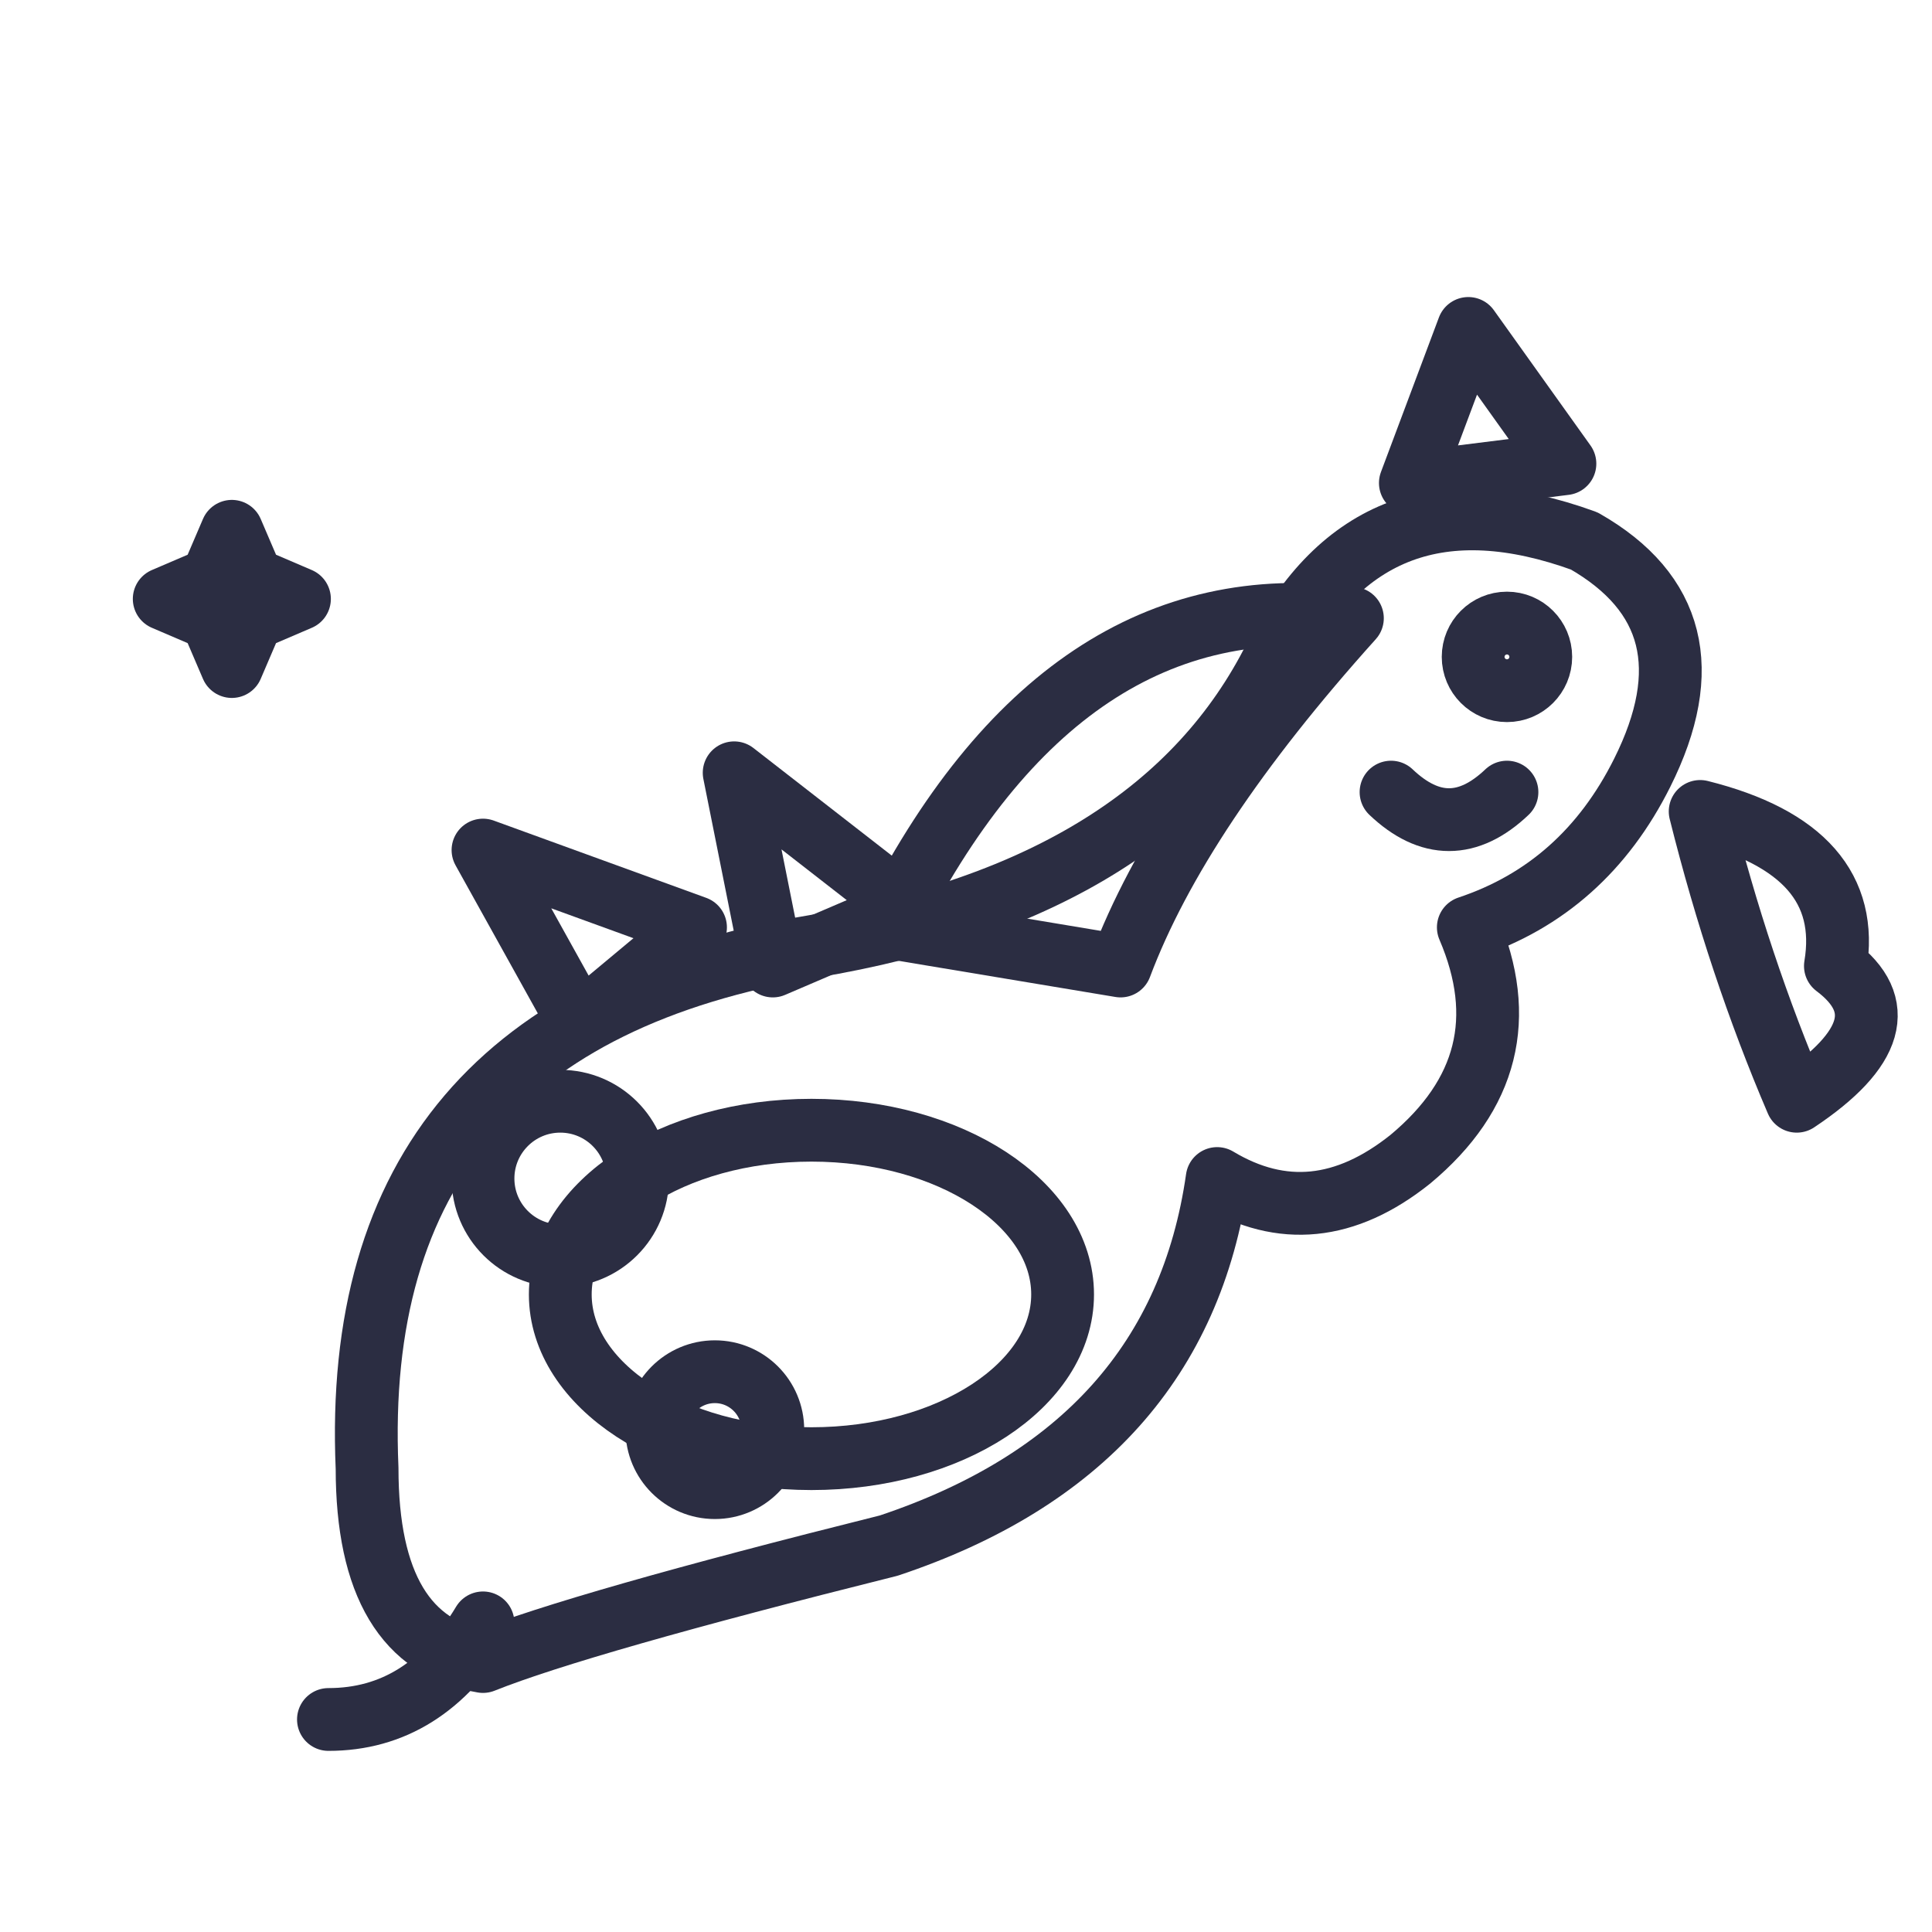
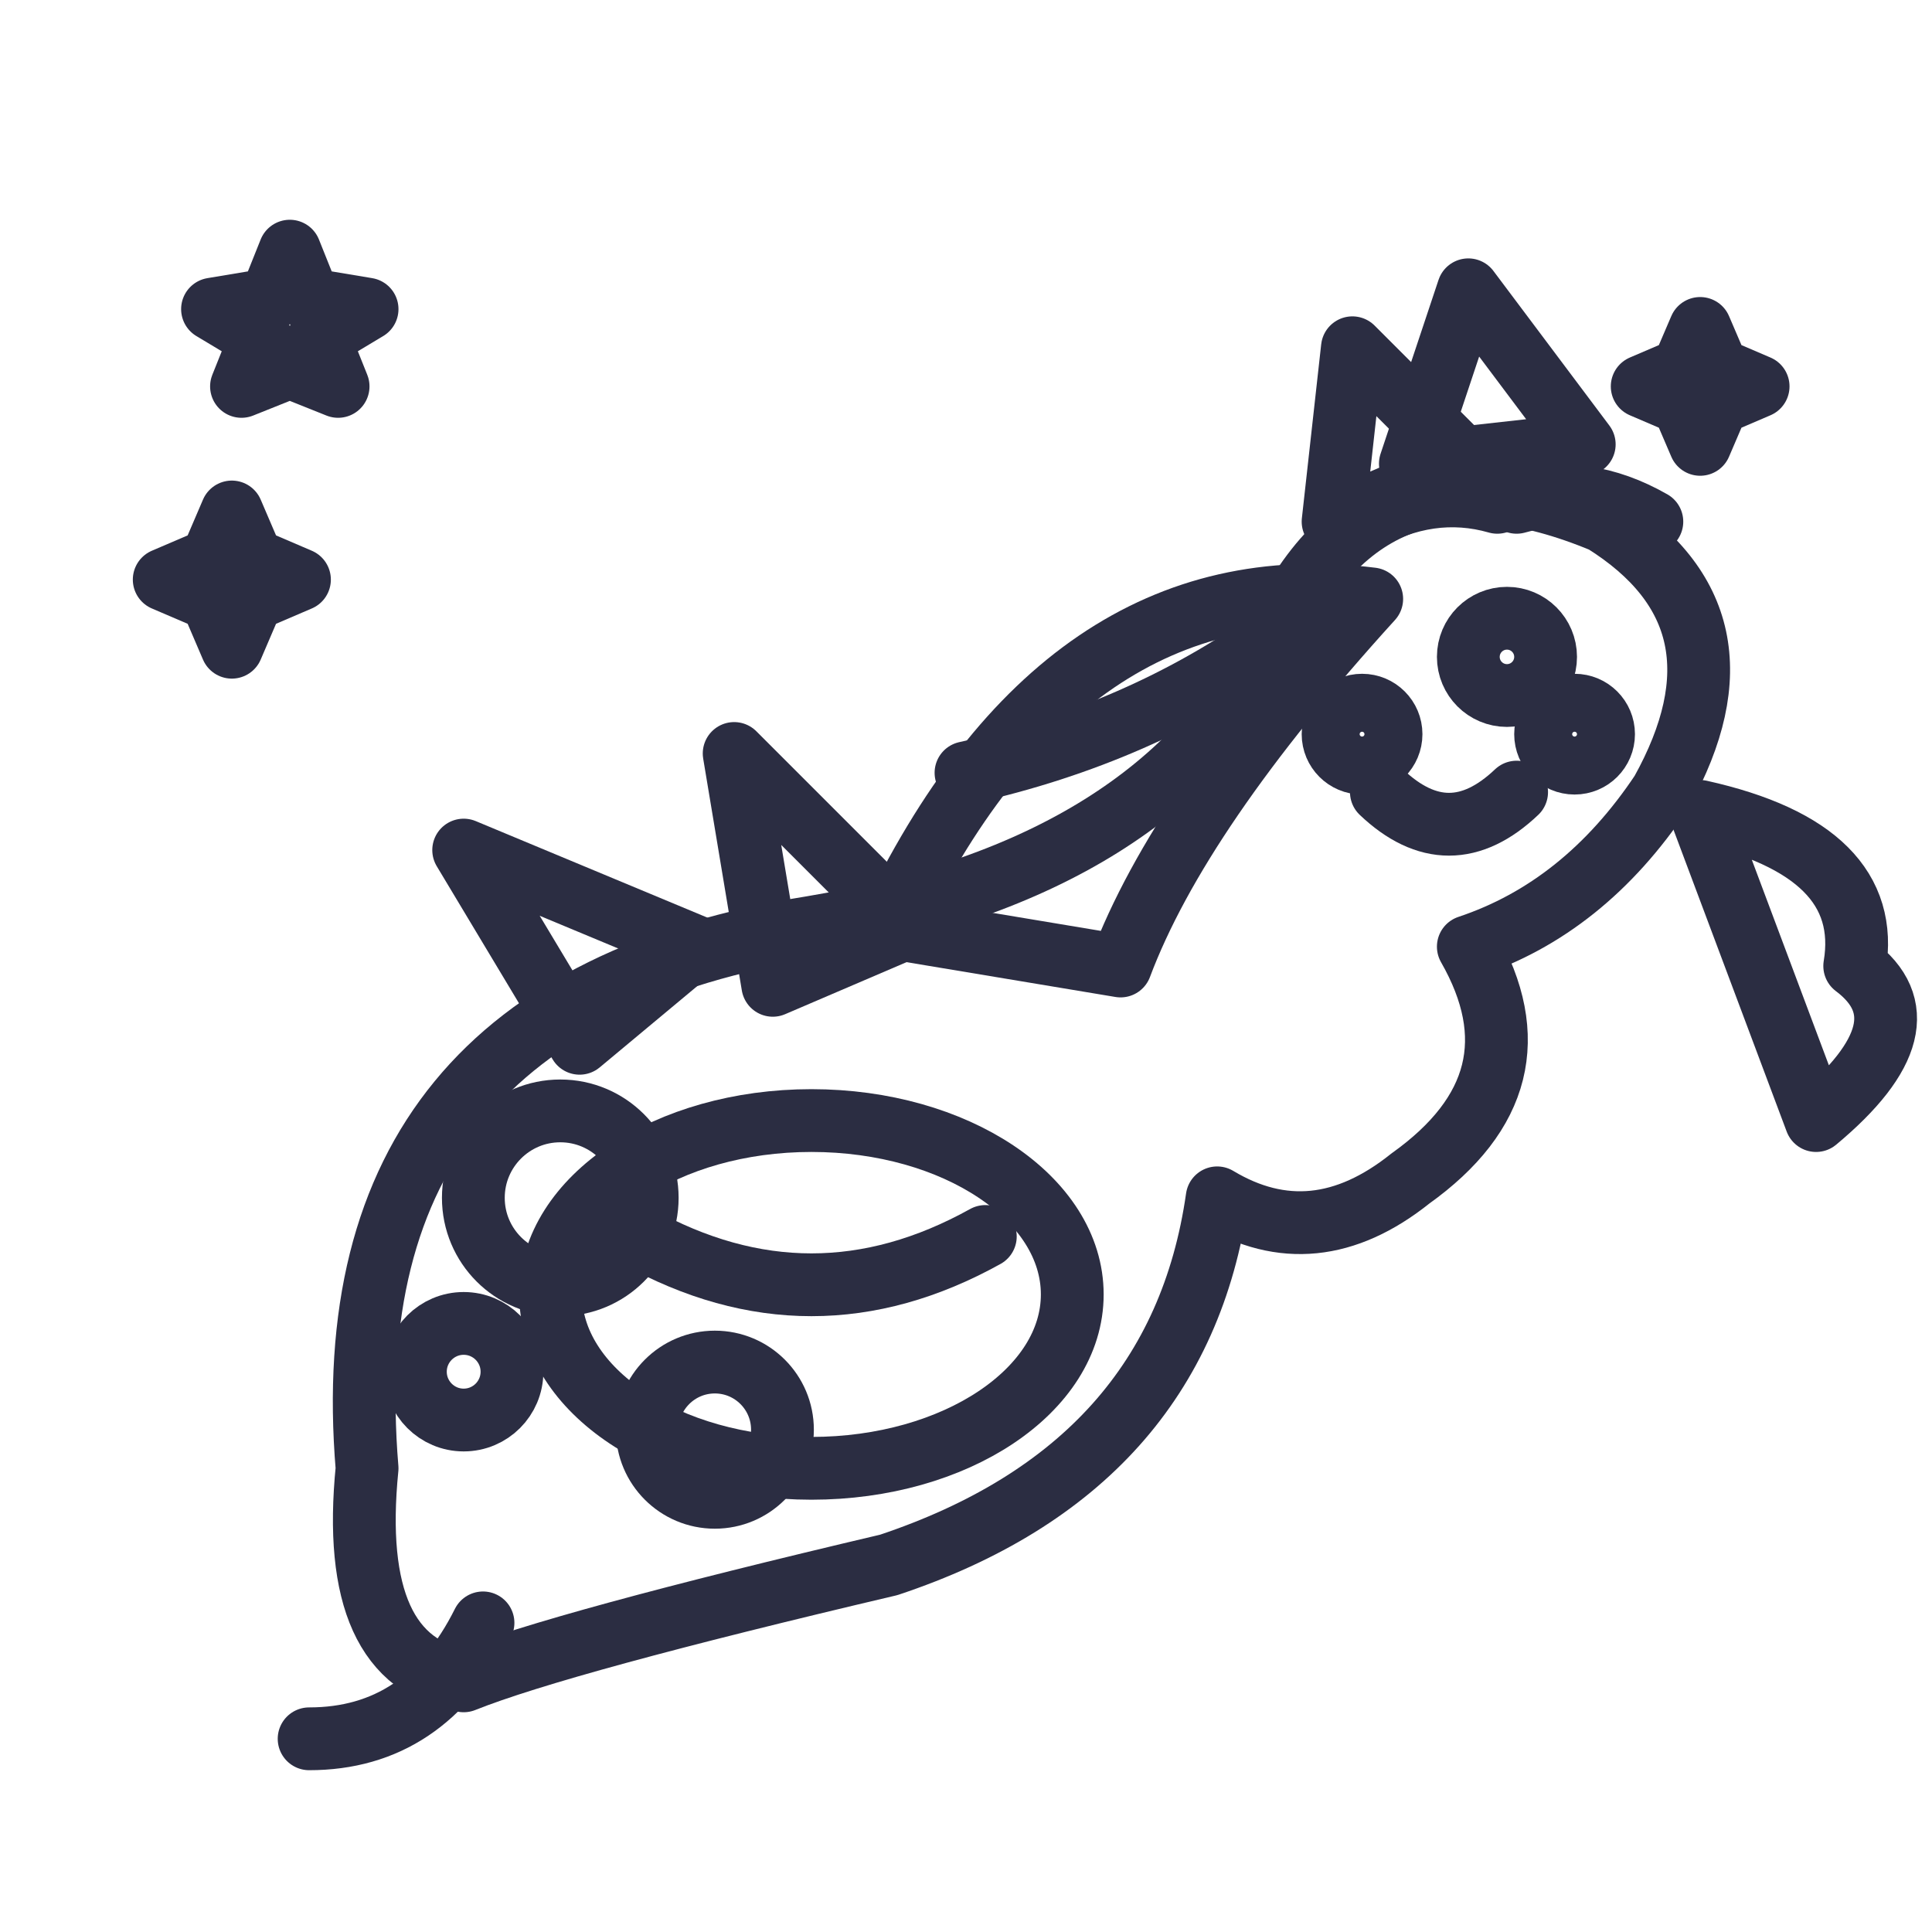
<svg xmlns="http://www.w3.org/2000/svg" viewBox="0 0 200 200">
  <g fill="none" stroke="#2b2d42" stroke-width="6.5" stroke-linecap="round" stroke-linejoin="round">
-     <path d="M38 152 Q36 106 84 98 Q120 92 132 68 Q142 48 164 56 Q178 64 170 80 Q164 92 152 96 Q158 110 146 120 Q136 128 126 122 Q122 150 92 160 Q60 168 50 172 Q38 170 38 152 Z" />
-     <ellipse cx="84" cy="134" rx="26" ry="17" />
-     <circle cx="156" cy="68" r="3.5" />
-     <path d="M144 82 Q150 87.7 156 82" />
-     <polygon points="146,50 152,34 162,48" />
-     <path d="M92 96 Q110 60 140 64 Q122 84 116 100 Z" />
-     <polygon points="60,106 50,88 72,96" />
-     <polygon points="80,100 76,80 94,94" />
-     <path d="M50 168 Q44 178 34 178" />
-     <path d="M176 84 Q192 88 190 100 Q198 106 186 114 Q180 100 176 84 Z" />
-     <circle cx="58" cy="122" r="8" />
-     <circle cx="74" cy="148" r="6" />
-     <polygon points="24,55 26.1,59.9 31,62 26.1,64.1 24,69 21.9,64.1 17,62 21.9,59.9" />
+     <path d="M38 152 Q34 104 84 96 Q120 90 132 66 Q142 44 166 54 Q182 64 172 82 Q164 94 152 98 Q160 112 146 122 Q136 130 126 124 Q122 152 92 162 Q58 170 48 174 Q36 172 38 152 Z" />
+     <ellipse cx="84" cy="134" rx="27" ry="18" />
+     <path d="M66 128 Q84 138 102 128" />
+     <circle cx="156" cy="68" r="4" />
+     <circle cx="156" cy="68" r="1.8" />
+     <path d="M141 54 Q148 50 155 52" />
+     <path d="M157 52 Q164 50 171 54" />
+     <path d="M143 82 Q150 88.65 157 82" />
+     <circle cx="141" cy="76" r="3" />
+     <circle cx="163" cy="76" r="3" />
+     <polygon points="146,48 152,30 164,46" />
+     <polygon points="138,54 140,36 152,48" />
+     <path d="M92 96 Q110 58 142 62 Q122 84 116 100 Z" />
+     <path d="M100 80 Q118 76 132 66" />
+     <polygon points="60,108 48,88 72,98" />
+     <polygon points="80,102 76,78 94,96" />
+     <path d="M50 168 Q44 180 32 180" />
+     <path d="M176 84 Q194 88 192 100 Q200 106 188 116 Q182 100 176 84 Z" />
+     <circle cx="58" cy="124" r="9" />
+     <circle cx="74" cy="148" r="7" />
+     <circle cx="48" cy="142" r="5" />
+     <polygon points="24,53 26.1,57.9 31,60 26.1,62.1 24,67 21.9,62.1 17,60 21.9,57.9" />
+     <polygon points="30,26 32,31 38,32 33,35 35,40 30,38 25,40 27,35 22,32 28,31" />
+     <polygon points="176,34 177.8,38.2 182,40 177.8,41.8 176,46 174.2,41.8 170,40 174.2,38.2" />
  </g>
</svg>
